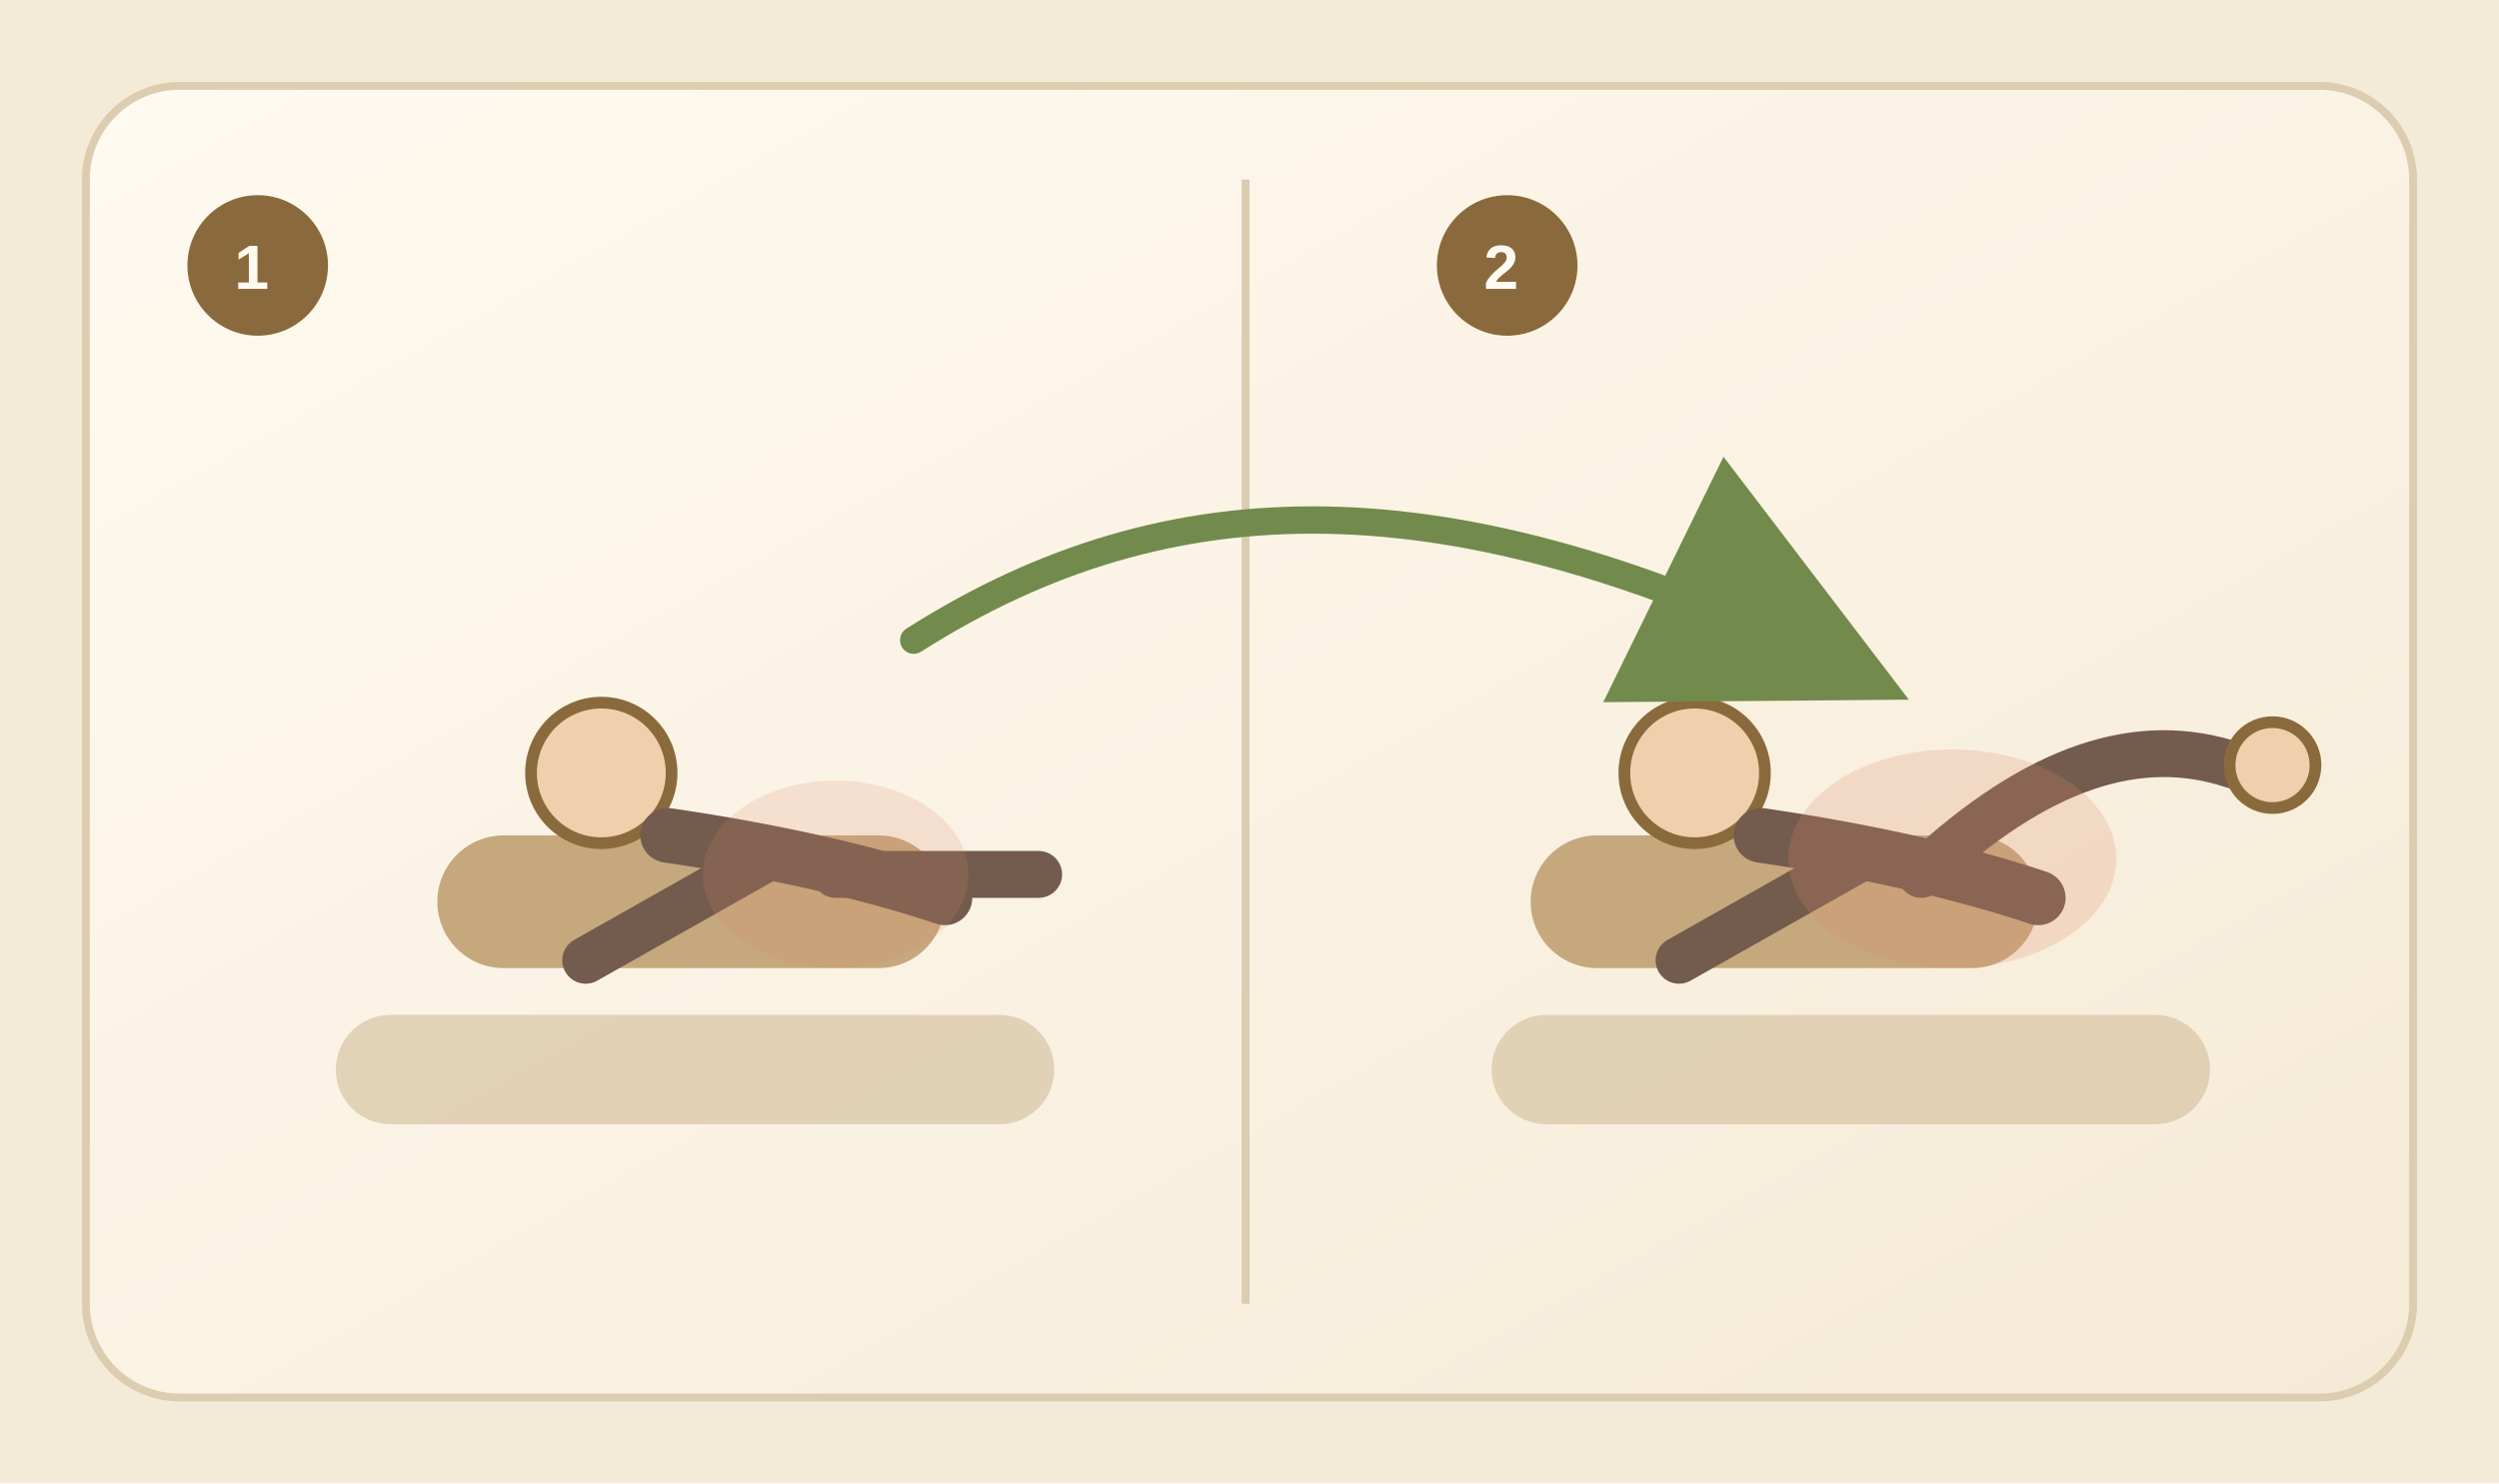
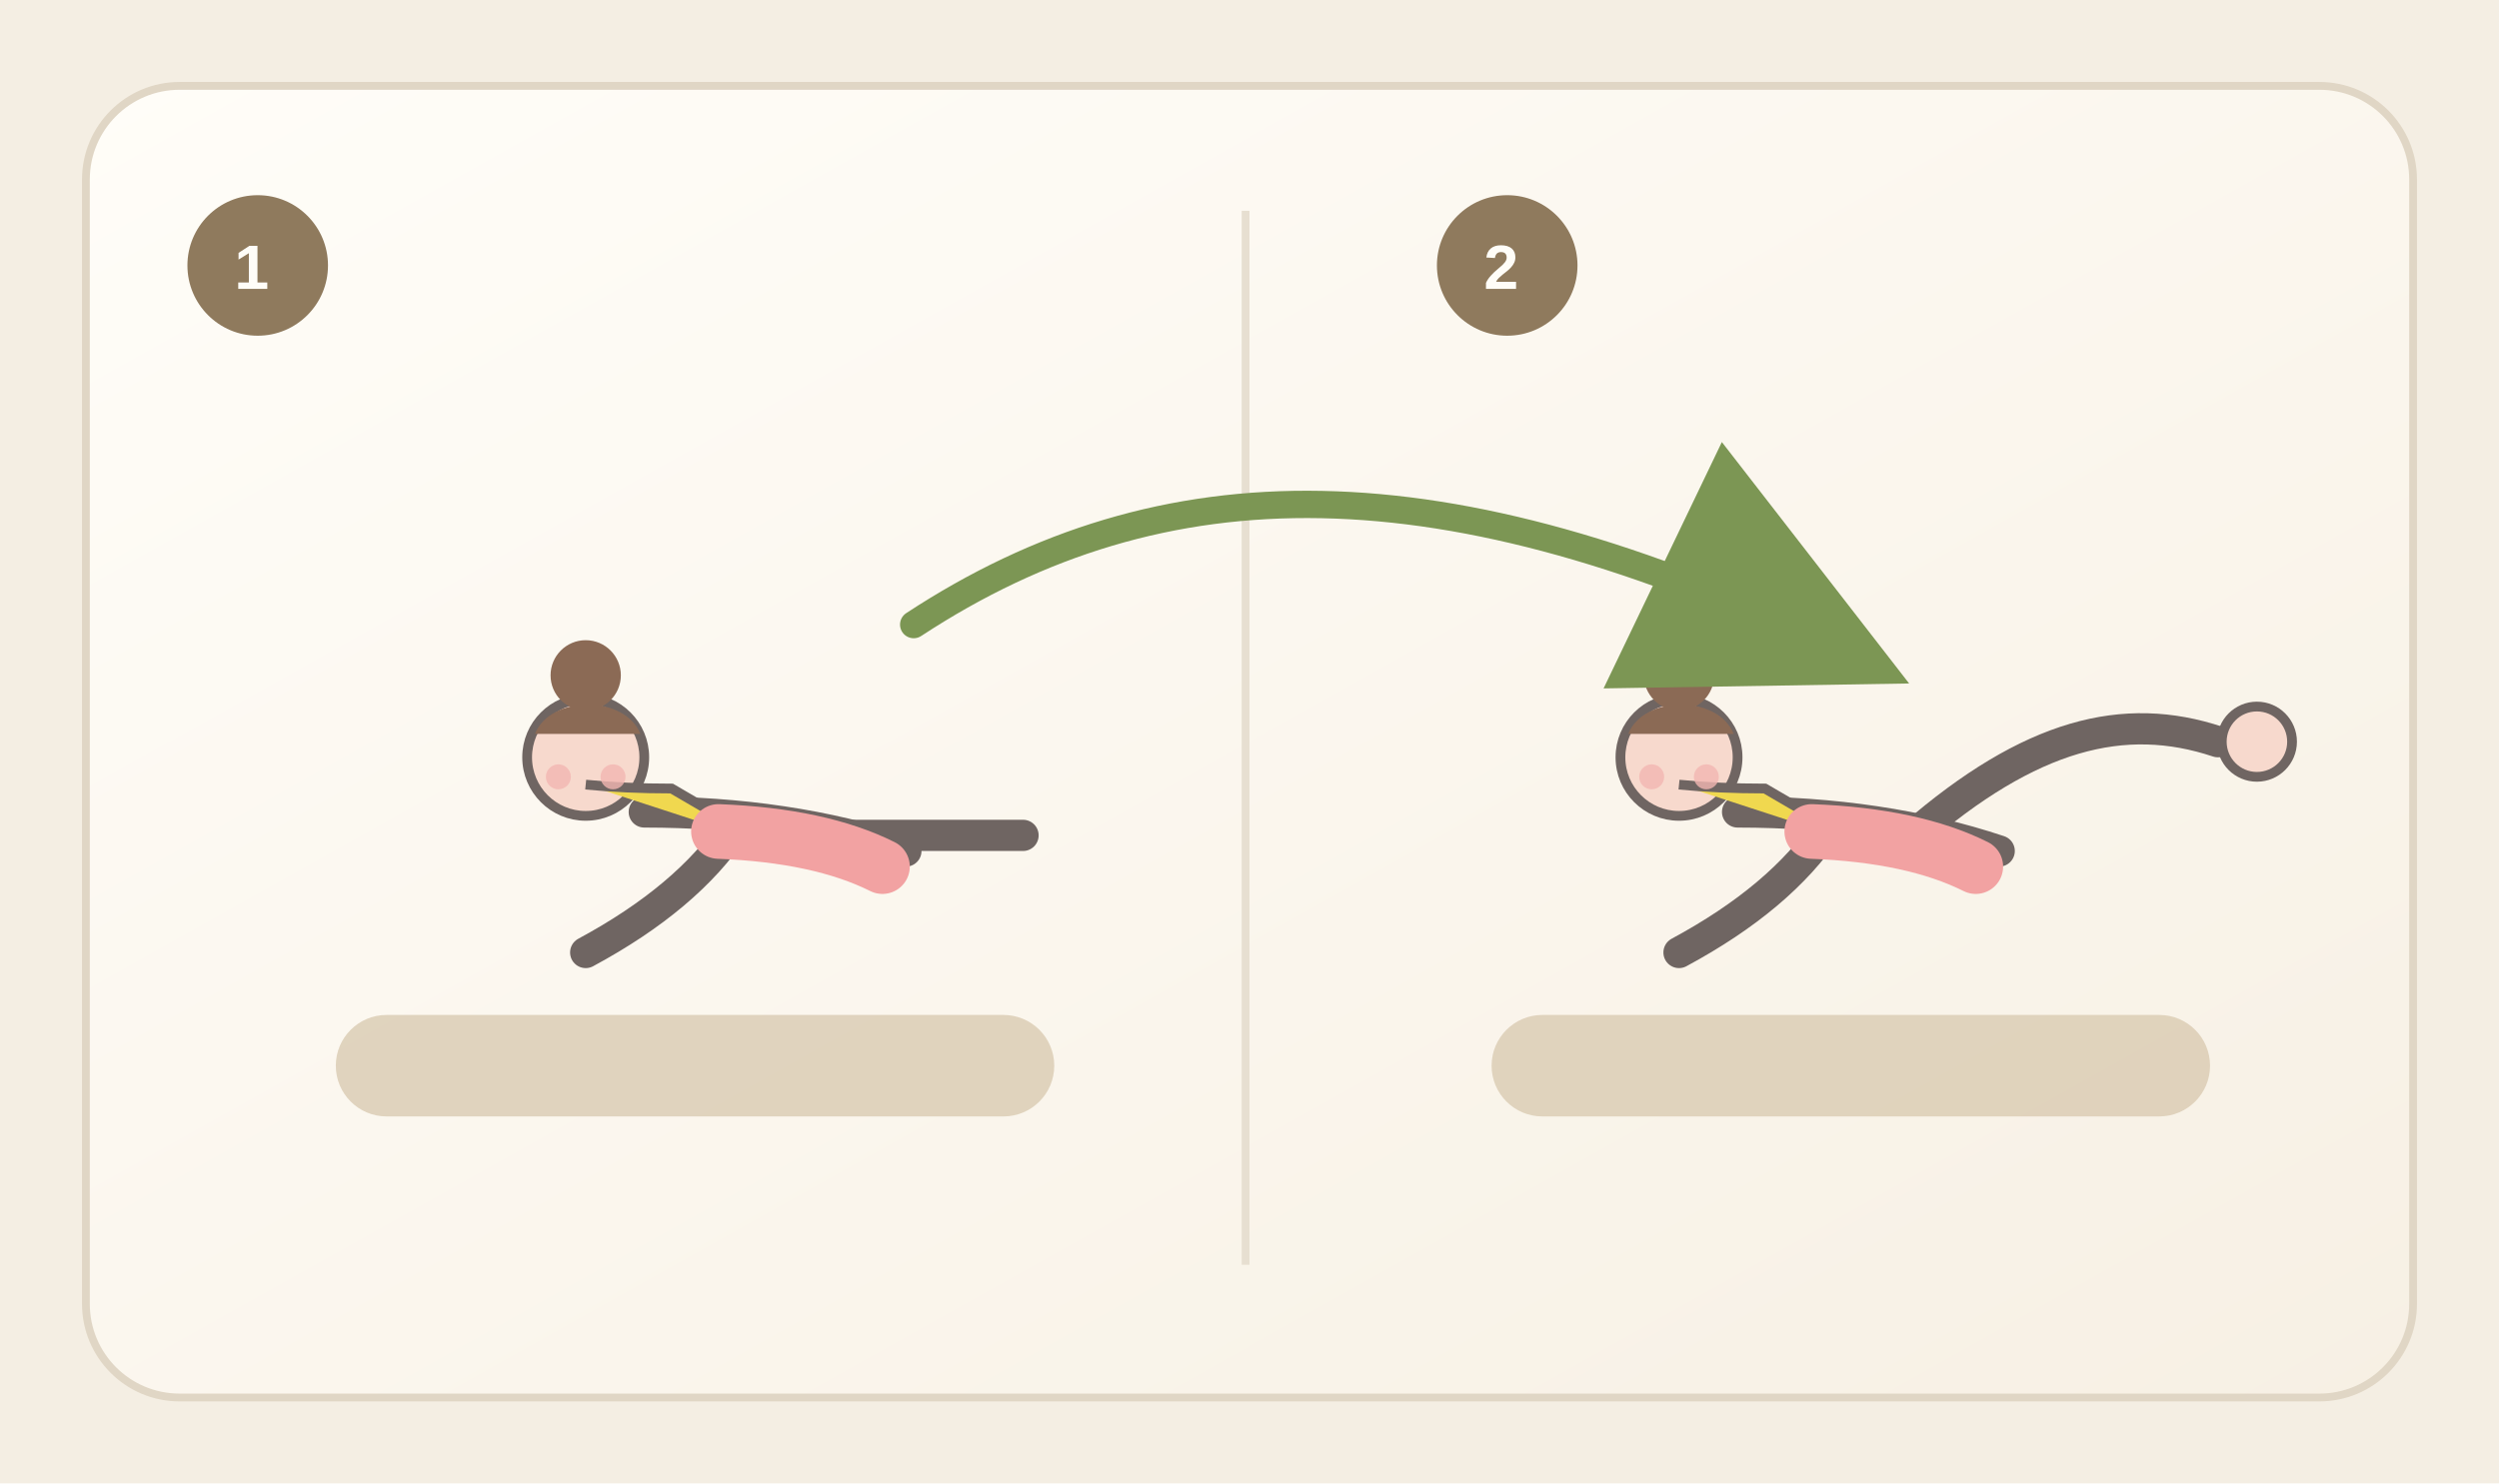
<svg xmlns="http://www.w3.org/2000/svg" width="640" height="380" viewBox="0 0 640 380">
  <defs>
    <linearGradient id="bg" x1="0" y1="0" x2="1" y2="1">
-       <stop offset="0%" stop-color="#fffaf0" />
-       <stop offset="100%" stop-color="#f5ead6" />
+       <stop offset="0%" stop-color="#fffdf8" />
+       <stop offset="100%" stop-color="#f7f0e4" />
    </linearGradient>
    <marker id="arrow" markerWidth="10" markerHeight="10" refX="7" refY="5" orient="auto">
-       <path d="M0,0 L10,5 L0,10 Z" fill="#728b4c" />
+       <path d="M0,0 L10,5 L0,10 Z" fill="#7c9654" />
    </marker>
  </defs>
-   <rect width="640" height="380" fill="#f3ead7" />
-   <rect x="22" y="22" width="596" height="336" rx="24" fill="url(#bg)" stroke="#dcccb0" stroke-width="2" />
-   <rect x="318" y="46" width="2" height="288" fill="#dcccb0" stroke-dasharray="6 8" />
-   <rect x="86" y="260" width="184" height="28" rx="14" fill="#d8c5a5" opacity="0.72" />
-   <rect x="382" y="260" width="184" height="28" rx="14" fill="#d8c5a5" opacity="0.72" />
-   <circle cx="66" cy="68" r="18" fill="#8a6a3c" />
-   <text x="60" y="74" font-family="Arial, sans-serif" font-size="16" font-weight="700" fill="#fffaf0">1</text>
-   <circle cx="386" cy="68" r="18" fill="#8a6a3c" />
-   <text x="380" y="74" font-family="Arial, sans-serif" font-size="16" font-weight="700" fill="#fffaf0">2</text>
+   <rect width="640" height="380" fill="#f4eee3" />
+   <rect x="22" y="22" width="596" height="336" rx="24" fill="url(#bg)" stroke="#e0d6c5" stroke-width="2" />
+   <rect x="318" y="54" width="2" height="270" fill="#e7dfd1" />
+   <rect x="86" y="260" width="184" height="26" rx="13" fill="#dacbb2" opacity="0.8" />
+   <rect x="382" y="260" width="184" height="26" rx="13" fill="#dacbb2" opacity="0.8" />
+   <circle cx="66" cy="68" r="18" fill="#8f7a5d" />
+   <text x="60" y="74" font-family="Arial, sans-serif" font-size="16" font-weight="700" fill="#fffdf8">1</text>
+   <circle cx="386" cy="68" r="18" fill="#8f7a5d" />
+   <text x="380" y="74" font-family="Arial, sans-serif" font-size="16" font-weight="700" fill="#fffdf8">2</text>
  <g>
-     <rect x="112" y="214" width="130" height="34" rx="17" fill="#c6a87d" />
-     <circle cx="154" cy="198" r="18" fill="#f0cfad" stroke="#8a6a3c" stroke-width="3" />
-     <path d="M171 214 Q212 220 242 230" fill="none" stroke="#735b4d" stroke-width="14" stroke-linecap="round" />
-     <path d="M196 220 L150 246" fill="none" stroke="#735b4d" stroke-width="12" stroke-linecap="round" />
-     <path d="M214 224 L266 224" fill="none" stroke="#735b4d" stroke-width="12" stroke-linecap="round" />
-     <ellipse cx="214" cy="224" rx="34" ry="24" fill="#d98768" opacity="0.18" />
+     <circle cx="150" cy="194" r="15" fill="#f7d9cd" stroke="#6f6562" stroke-width="2.5" />
+     <circle cx="150" cy="173" r="9" fill="#8b6a55" />
+     <path d="M137 188 C141 178 160 178 164 188" fill="#8b6a55" />
+     <path d="M165 208 Q202 208 232 218" fill="none" stroke="#6f6562" stroke-width="8" stroke-linecap="round" />
+     <path d="M188 212 Q176 230 150 244" fill="none" stroke="#6f6562" stroke-width="8" stroke-linecap="round" />
+     <path d="M210 214 L262 214" fill="none" stroke="#6f6562" stroke-width="8" stroke-linecap="round" />
+     <path d="M150 201 Q160 202 172 202 L196 216" fill="#f0d84f" stroke="#6f6562" stroke-width="2.5" />
+     <path d="M184 213 Q210 214 226 222" fill="none" stroke="#f2a2a2" stroke-width="14" stroke-linecap="round" />
+     <circle cx="143" cy="199" r="3.2" fill="#f3b6b2" opacity="0.8" />
+     <circle cx="157" cy="199" r="3.2" fill="#f3b6b2" opacity="0.8" />
  </g>
  <g>
-     <rect x="392" y="214" width="130" height="34" rx="17" fill="#c6a87d" />
-     <circle cx="434" cy="198" r="18" fill="#f0cfad" stroke="#8a6a3c" stroke-width="3" />
-     <path d="M451 214 Q492 220 522 230" fill="none" stroke="#735b4d" stroke-width="14" stroke-linecap="round" />
-     <path d="M476 220 L430 246" fill="none" stroke="#735b4d" stroke-width="12" stroke-linecap="round" />
-     <path d="M492 224 C522 196 548 188 572 196" fill="none" stroke="#735b4d" stroke-width="12" stroke-linecap="round" />
-     <circle cx="582" cy="196" r="11" fill="#f0cfad" stroke="#8a6a3c" stroke-width="3" />
-     <ellipse cx="500" cy="220" rx="42" ry="28" fill="#d98768" opacity="0.22" />
+     <circle cx="430" cy="194" r="15" fill="#f7d9cd" stroke="#6f6562" stroke-width="2.5" />
+     <circle cx="430" cy="173" r="9" fill="#8b6a55" />
+     <path d="M417 188 C421 178 440 178 444 188" fill="#8b6a55" />
+     <path d="M445 208 Q482 208 512 218" fill="none" stroke="#6f6562" stroke-width="8" stroke-linecap="round" />
+     <path d="M468 212 Q456 230 430 244" fill="none" stroke="#6f6562" stroke-width="8" stroke-linecap="round" />
+     <path d="M490 214 C520 188 544 182 568 190" fill="none" stroke="#6f6562" stroke-width="8" stroke-linecap="round" />
+     <circle cx="578" cy="190" r="9" fill="#f7d9cd" stroke="#6f6562" stroke-width="2.5" />
+     <path d="M430 201 Q440 202 452 202 L476 216" fill="#f0d84f" stroke="#6f6562" stroke-width="2.5" />
+     <path d="M464 213 Q490 214 506 222" fill="none" stroke="#f2a2a2" stroke-width="14" stroke-linecap="round" />
+     <circle cx="423" cy="199" r="3.2" fill="#f3b6b2" opacity="0.8" />
+     <circle cx="437" cy="199" r="3.2" fill="#f3b6b2" opacity="0.8" />
  </g>
-   <path d="M234 164 C300 122 372 122 470 170" fill="none" stroke="#728b4c" stroke-width="7" stroke-linecap="round" marker-end="url(#arrow)" />
+   <path d="M234 160 C298 118 370 118 470 166" fill="none" stroke="#7c9654" stroke-width="7" stroke-linecap="round" marker-end="url(#arrow)" />
</svg>
